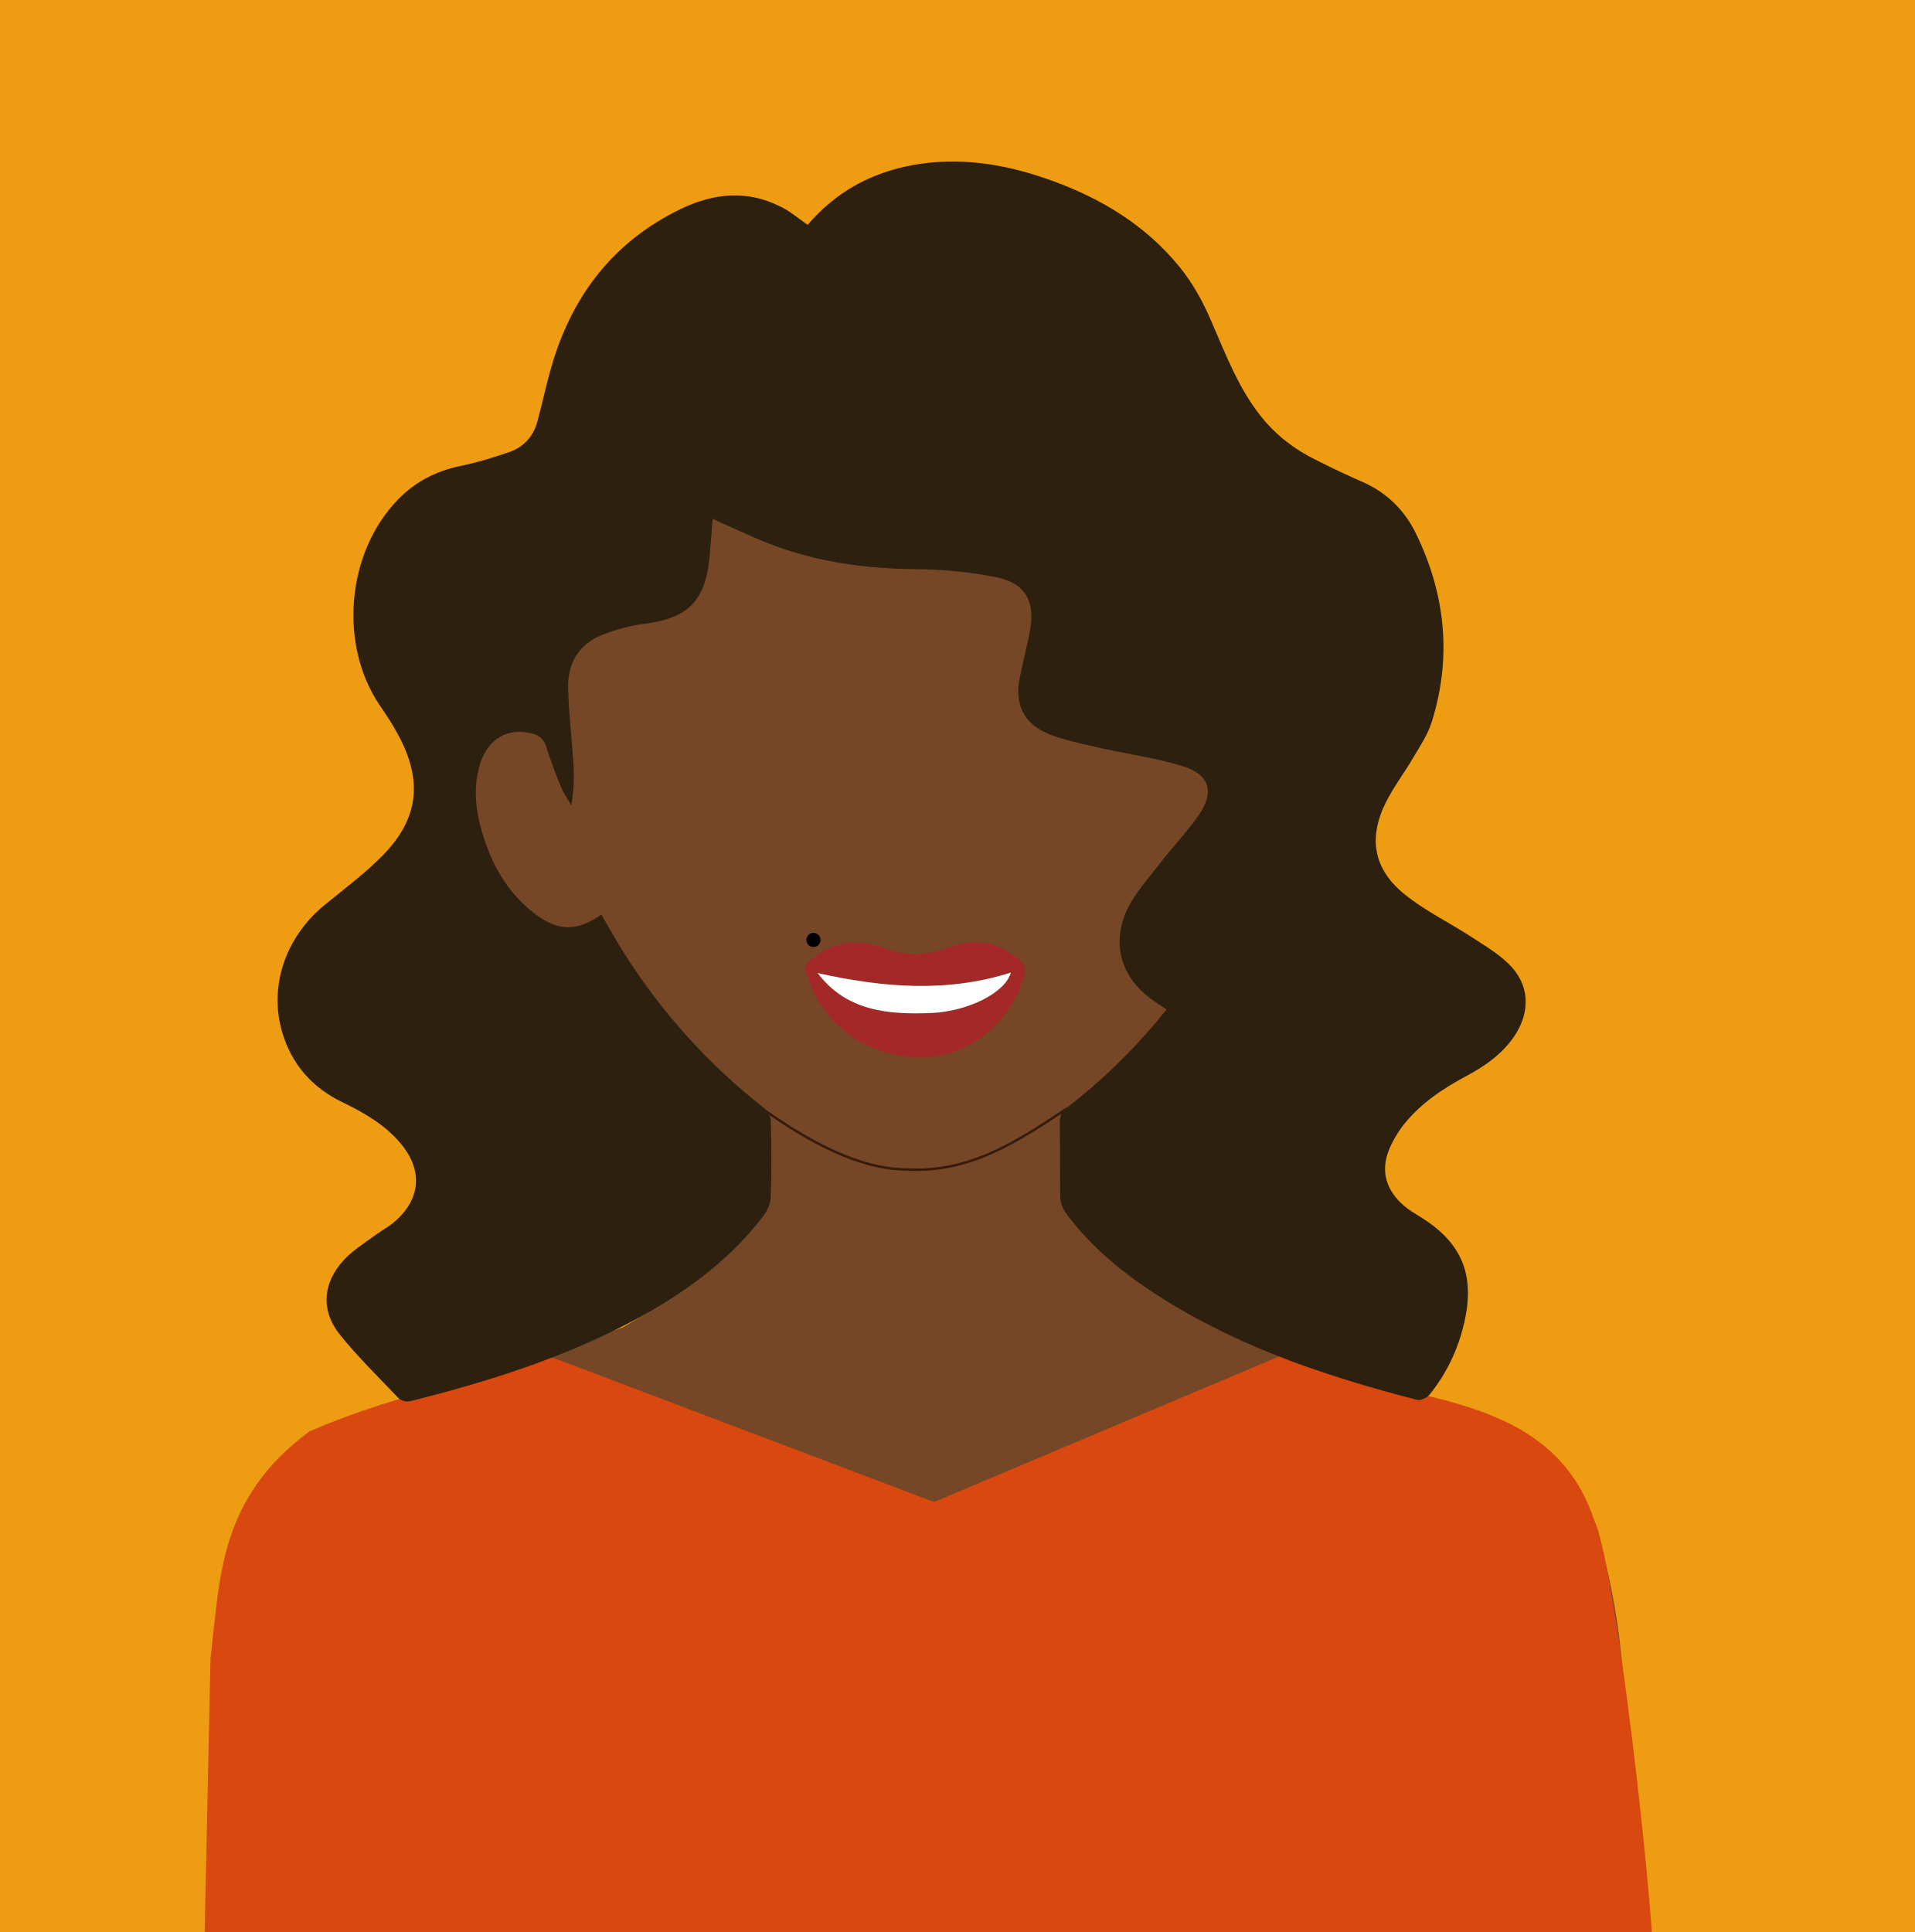
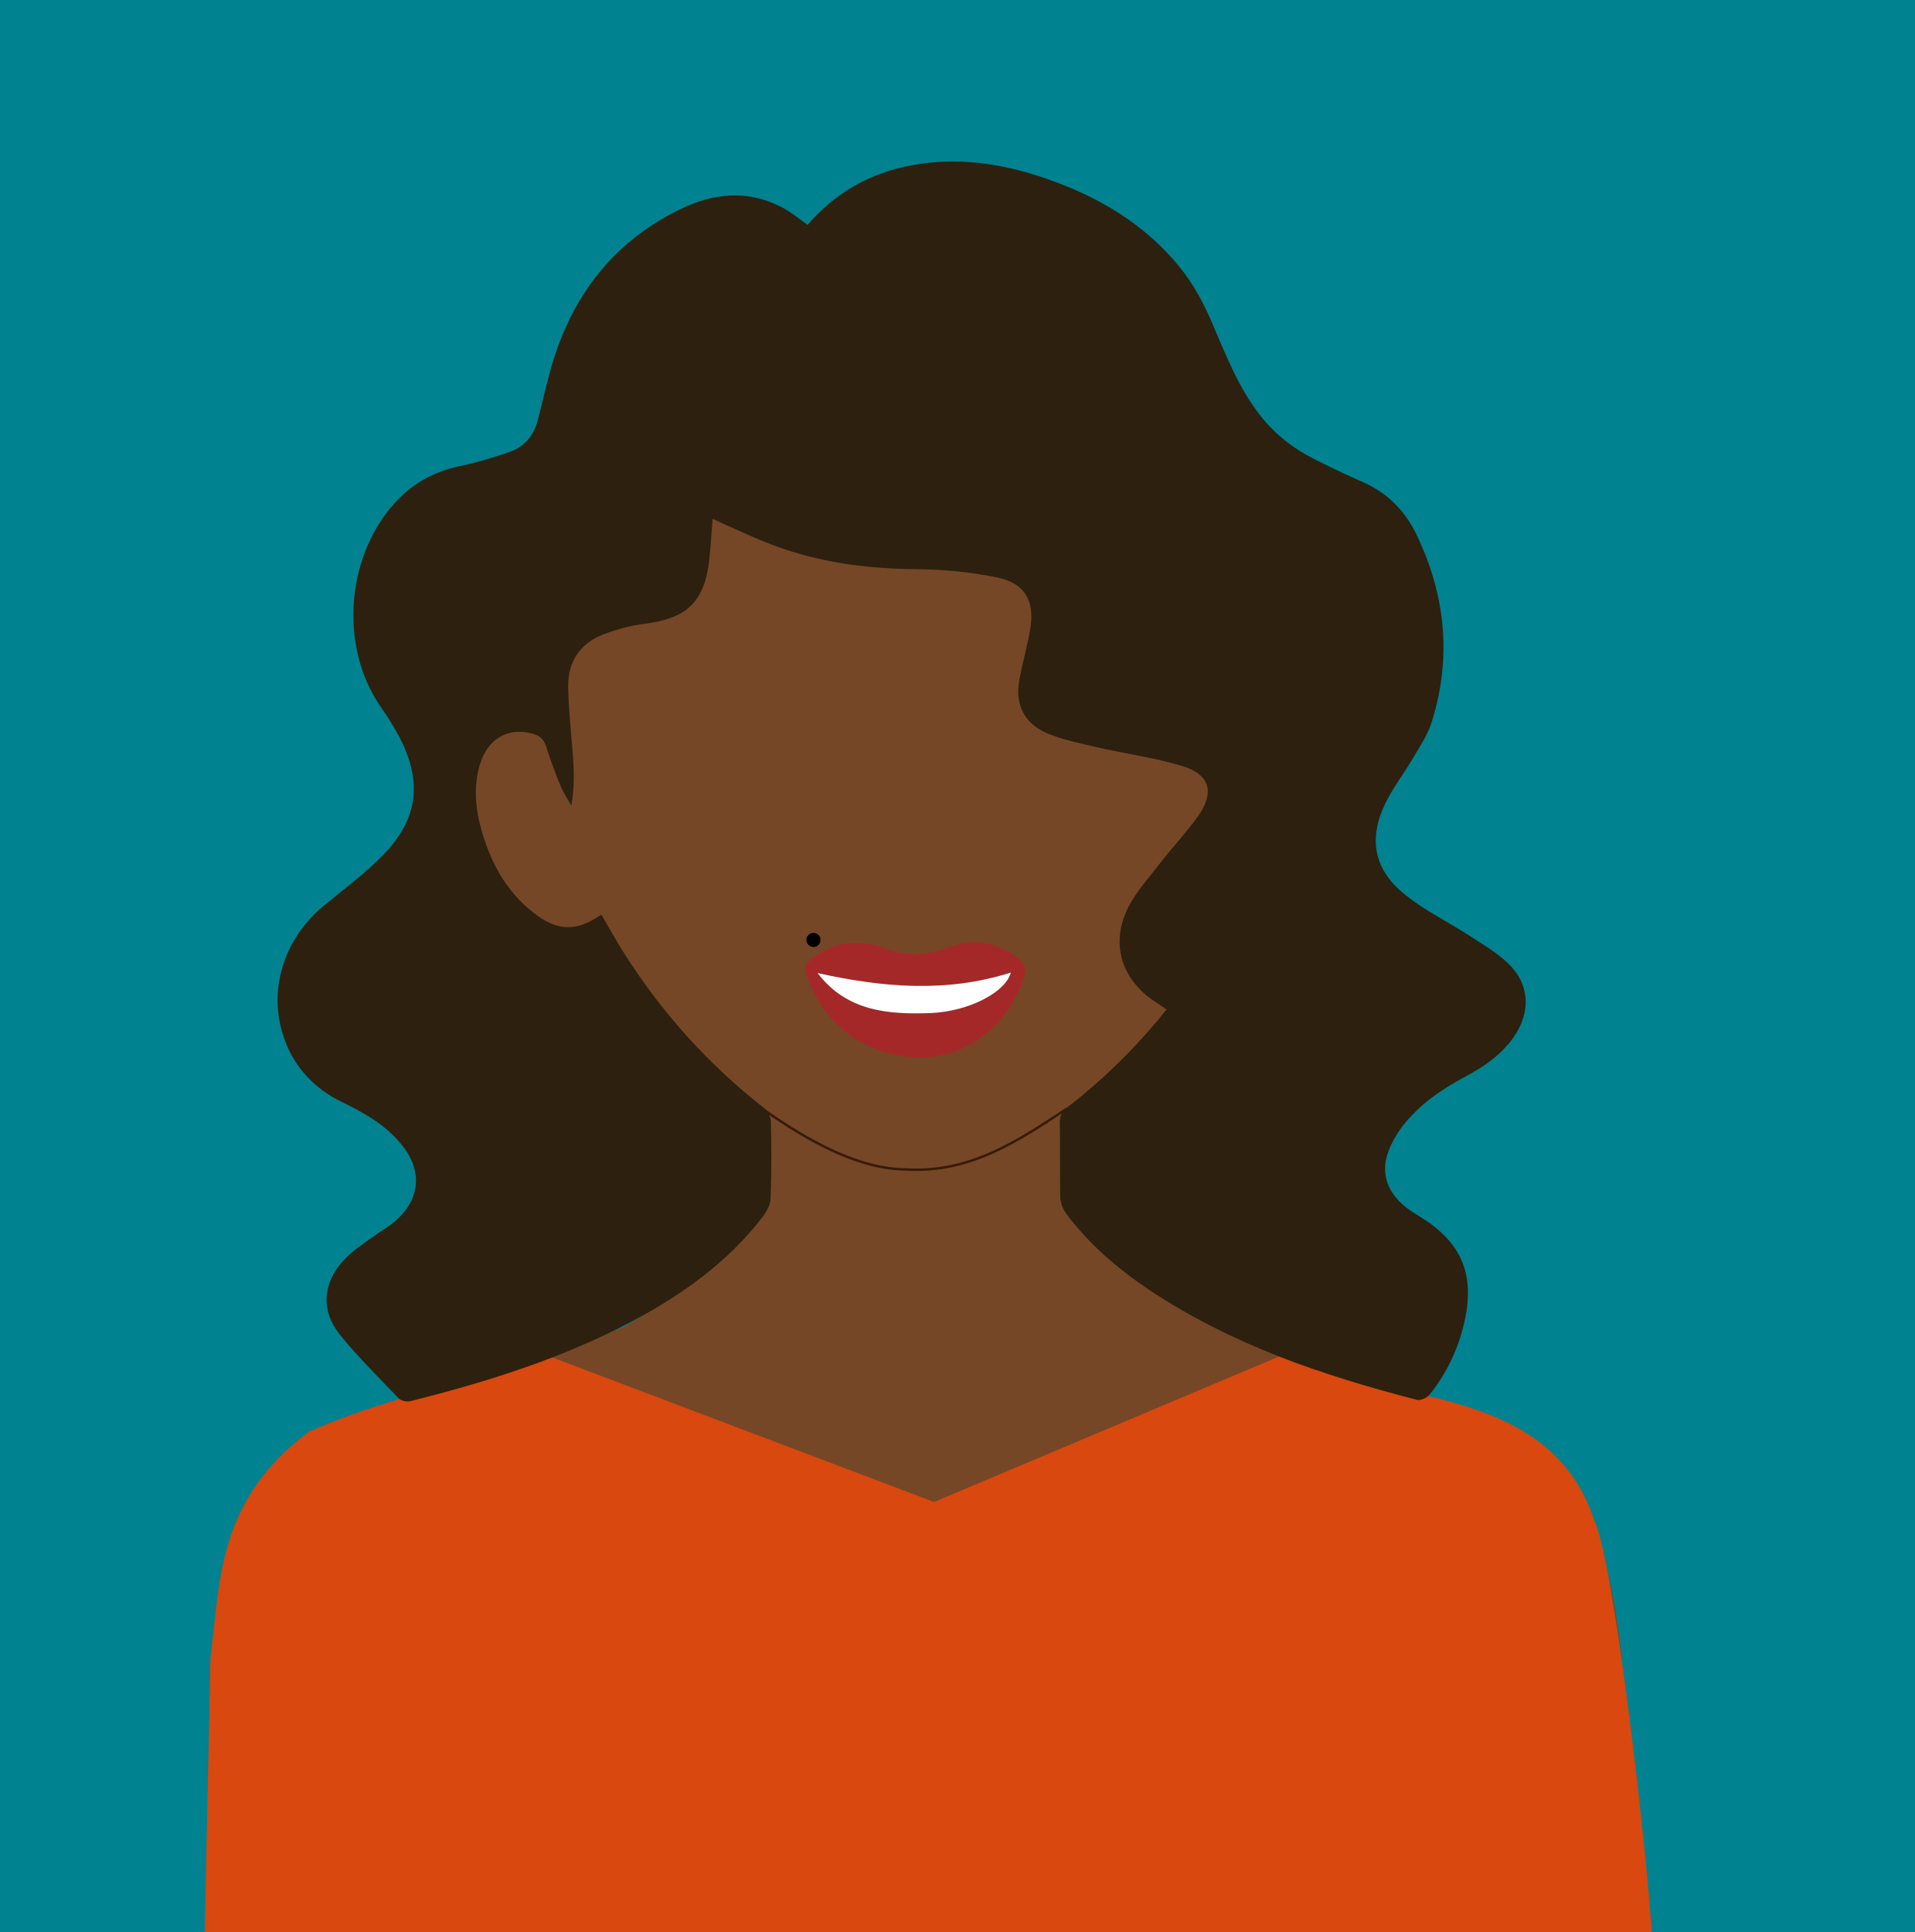
<svg xmlns="http://www.w3.org/2000/svg" version="1.1" id="Layer_1" x="0px" y="0px" viewBox="0 0 786 793" style="enable-background:new 0 0 786 793;" xml:space="preserve">
  <style type="text/css">
- 	.st0{fill:#EE9D12;}
+ 	.st0{fill:#008290;}
	.st1{fill:#754727;}
	.st2{fill:#D8480F;}
	.st3{fill:none;stroke:#381A06;stroke-miterlimit:10;}
	.st4{fill:#2D200E;}
	.st5{fill:#A52828;}
	.st6{fill:#FFFFFF;}
</style>
  <rect x="-4" class="st0" width="814" height="793" />
  <g id="Capa_3">
    <path class="st1" d="M248,382.9c5.7,33.9,27.9,54.1,64.7,76.3c2.2,13.7,4.9,26.2,1.7,37.6c-12.8,17.9-33.9,33.5-58.7,48L158,579.7   c-36.2,5.6-54.6,26.6-62.4,56.8c-4.7,16.2-7.3,50-9.9,84l582,0.4c-0.6-37.5-4-73.7-17.6-106.3c-15.7-29.4-41.3-35-67.5-38.9   l-145.9-81.1l0.6-36.9l76.9-19.7l-5.1-175.7l-125.5-115l-201.8,92.6l11.6,154.3L248,382.9z" />
  </g>
  <g id="Capa_4">
    <path class="st2" d="M226.5,557.1c-14.5,5.6-60.6,13.4-99.6,30.5c-37.5,27.8-36.5,60.7-40.5,92.9L84,793h594   c-2.7-39.6-15.7-152.8-23.7-169.2c-18.8-56.4-85.9-47.7-129.1-67.1l-141.8,59.8L226.5,557.1z" />
    <circle cx="333.9" cy="385.8" r="2.9" />
  </g>
  <g id="Layer_2_1_">
</g>
  <path class="st3" d="M277.5,445.5l36,10c18.6,13.1,39.1,24.4,58.5,24.5c26.3,1.6,46.1-11.9,66-25" />
  <g id="Capa_2">
    <path class="st4" d="M331.5,92.3C343,78.9,357.2,71,374.4,67.8c19.1-3.5,37.5-0.6,55.5,5.7c21.3,7.4,40.3,18.7,54.6,36.5   c5.3,6.6,9.5,14.3,12.8,22.1c5.9,13.6,11.1,27.4,20.5,39.1c6,7.4,13.3,13.1,21.8,17.3c6.3,3.2,12.7,6.3,19.2,9.1   c10.2,4.4,17.6,11.6,22.4,21.4c12,24.7,14.8,50.4,6.6,76.9c-1.6,5.4-4.9,10.3-7.8,15.2c-3.6,6.2-8.1,12-11.3,18.5   c-7.2,14.7-4.8,27.4,8,37.6c8,6.5,17.5,11.1,26.2,16.7c5.5,3.6,11.4,7,16.1,11.5c8.9,8.5,9.4,19.8,2.5,30c-5,7.3-12,12.2-19.7,16.3   c-10.1,5.4-19.4,11.7-26.4,20.9c-2.1,2.9-4,6.1-5.3,9.4c-3.5,8.7-1.2,16.7,6.4,23.1c1.8,1.5,3.9,2.8,6,4.1   c17.4,10.5,23.1,23.9,18.5,43.7c-2.5,10.9-7.2,20.8-14.2,29.5c-1,1.3-3.6,2.5-5.1,2.2c-38.7-10-76.3-22.7-109.9-45.1   c-13-8.7-24.8-18.8-34.2-31.4c-1.3-1.8-2.3-4.3-2.4-6.5c-0.2-10.3,0-20.5-0.2-30.8c0-2.9,0.9-4.7,3.2-6.4   c13.7-10.5,26-22.5,37.1-35.7c1.1-1.4,2.2-2.8,3.5-4.4c-1.8-1.2-3.1-2.1-4.5-3c-14-9.1-18.7-24-11.2-38.9c3.3-6.5,8.4-12,12.9-17.9   c5.2-6.7,11-12.8,15.9-19.7c6.7-9.6,4.7-16.9-6.4-20.3c-11.6-3.6-23.8-5.1-35.7-7.9c-6.6-1.5-13.3-2.9-19.5-5.4   c-10-4.1-13.9-12.1-11.8-22.7c1.3-6.7,3.1-13.2,4.3-19.9c2.1-11.7-1.9-19.2-13.6-21.6c-11.1-2.3-22.7-3.3-34-3.4   c-19.4-0.2-38.2-2.7-56.4-9.3c-7.2-2.6-14.2-5.9-21.2-9c-1.5-0.6-2.9-1.4-5.1-2.4c-0.5,6.1-0.8,11.6-1.4,17   c-1.9,17.1-9.2,23.9-26.3,26.1c-5.9,0.7-11.9,2.4-17.4,4.5c-9.6,3.7-14.4,11.5-14.2,21.6c0.2,10.7,1.6,21.3,2.2,32   c0.3,5.3,0.1,10.7-0.9,16.5c-1.5-2.7-3.3-5.2-4.4-8c-2.2-5.3-4.2-10.7-5.9-16.1c-0.9-2.9-2.5-4.5-5.4-5.3   c-10-2.9-18.4,1.8-21.7,12.2c-2.9,9.3-2,18.5,0.6,27.6c3.8,13.2,10.1,24.8,21.1,33.5c9.9,7.8,17.7,8.1,28,0.9   c3,5,5.8,10.2,8.9,15.1c15.6,24.8,34.8,46.2,57.9,64.3c1.5,1.2,2.8,3.6,2.8,5.5c0.3,10.6,0.3,21.1-0.1,31.7   c-0.1,2.7-1.8,5.6-3.6,7.9c-14.2,18.3-32.7,31.5-53,42.3c-28.8,15.3-59.7,25-91.2,32.9c-1.4,0.4-3.8-0.1-4.8-1.1   c-8.2-8.6-16.8-17-24.2-26.2c-8-10-7-21.4,1.8-30.8c3.5-3.7,7.9-6.5,12-9.5c2.8-2.1,5.9-3.7,8.5-5.9c10.9-9.3,11.9-21.2,2.7-32.2   c-6.4-7.7-14.9-12.6-23.8-16.9c-12.5-6-21-15.6-24.9-28.9c-5.5-18.9,1.4-39,17.5-52.2c8.2-6.7,16.7-13,24-20.5   c14.5-14.9,16.2-30.3,6.4-48.8c-2.3-4.4-5.1-8.6-7.9-12.7c-16.9-25.1-13.5-62.7,7.6-84.4c7.1-7.3,15.5-11.6,25.4-13.7   c6.9-1.4,13.7-3.5,20.4-5.8c5.9-2.1,9.8-6.5,11.4-12.6c2-7.3,3.5-14.7,5.6-21.9c8.4-29.5,25.6-52,53.6-65.4c13-6.2,26.7-7.7,40.1-1   C323.9,86.4,327.4,89.4,331.5,92.3z" />
    <path class="st5" d="M375.9,434c-21.6-1.1-38.2-13.7-44.9-34c-0.9-2.8-0.4-4.4,1.8-6.2c7.8-6.2,16.5-8.4,26.3-5.8   c1,0.3,2.1,0.4,3,0.8c9,3.8,17.9,3.6,27.1,0.1c10.2-3.9,20.1-2.4,28.9,4.7c2.4,1.9,3.2,3.6,2.3,6.9   C414.6,420.8,395.9,435.1,375.9,434z M335.6,399.4c11.9,15.7,29,17.2,46.7,16.4c15.2-0.7,30.5-8.4,32.6-16.6   C388.4,407.6,362.2,405.3,335.6,399.4z" />
    <path class="st6" d="M335.6,399.4c26.6,5.9,52.8,8.2,79.3-0.2c-2.2,8.2-17.4,15.9-32.6,16.6C364.6,416.5,347.5,415.1,335.6,399.4z" />
  </g>
  <g id="Layer_2">
</g>
</svg>
